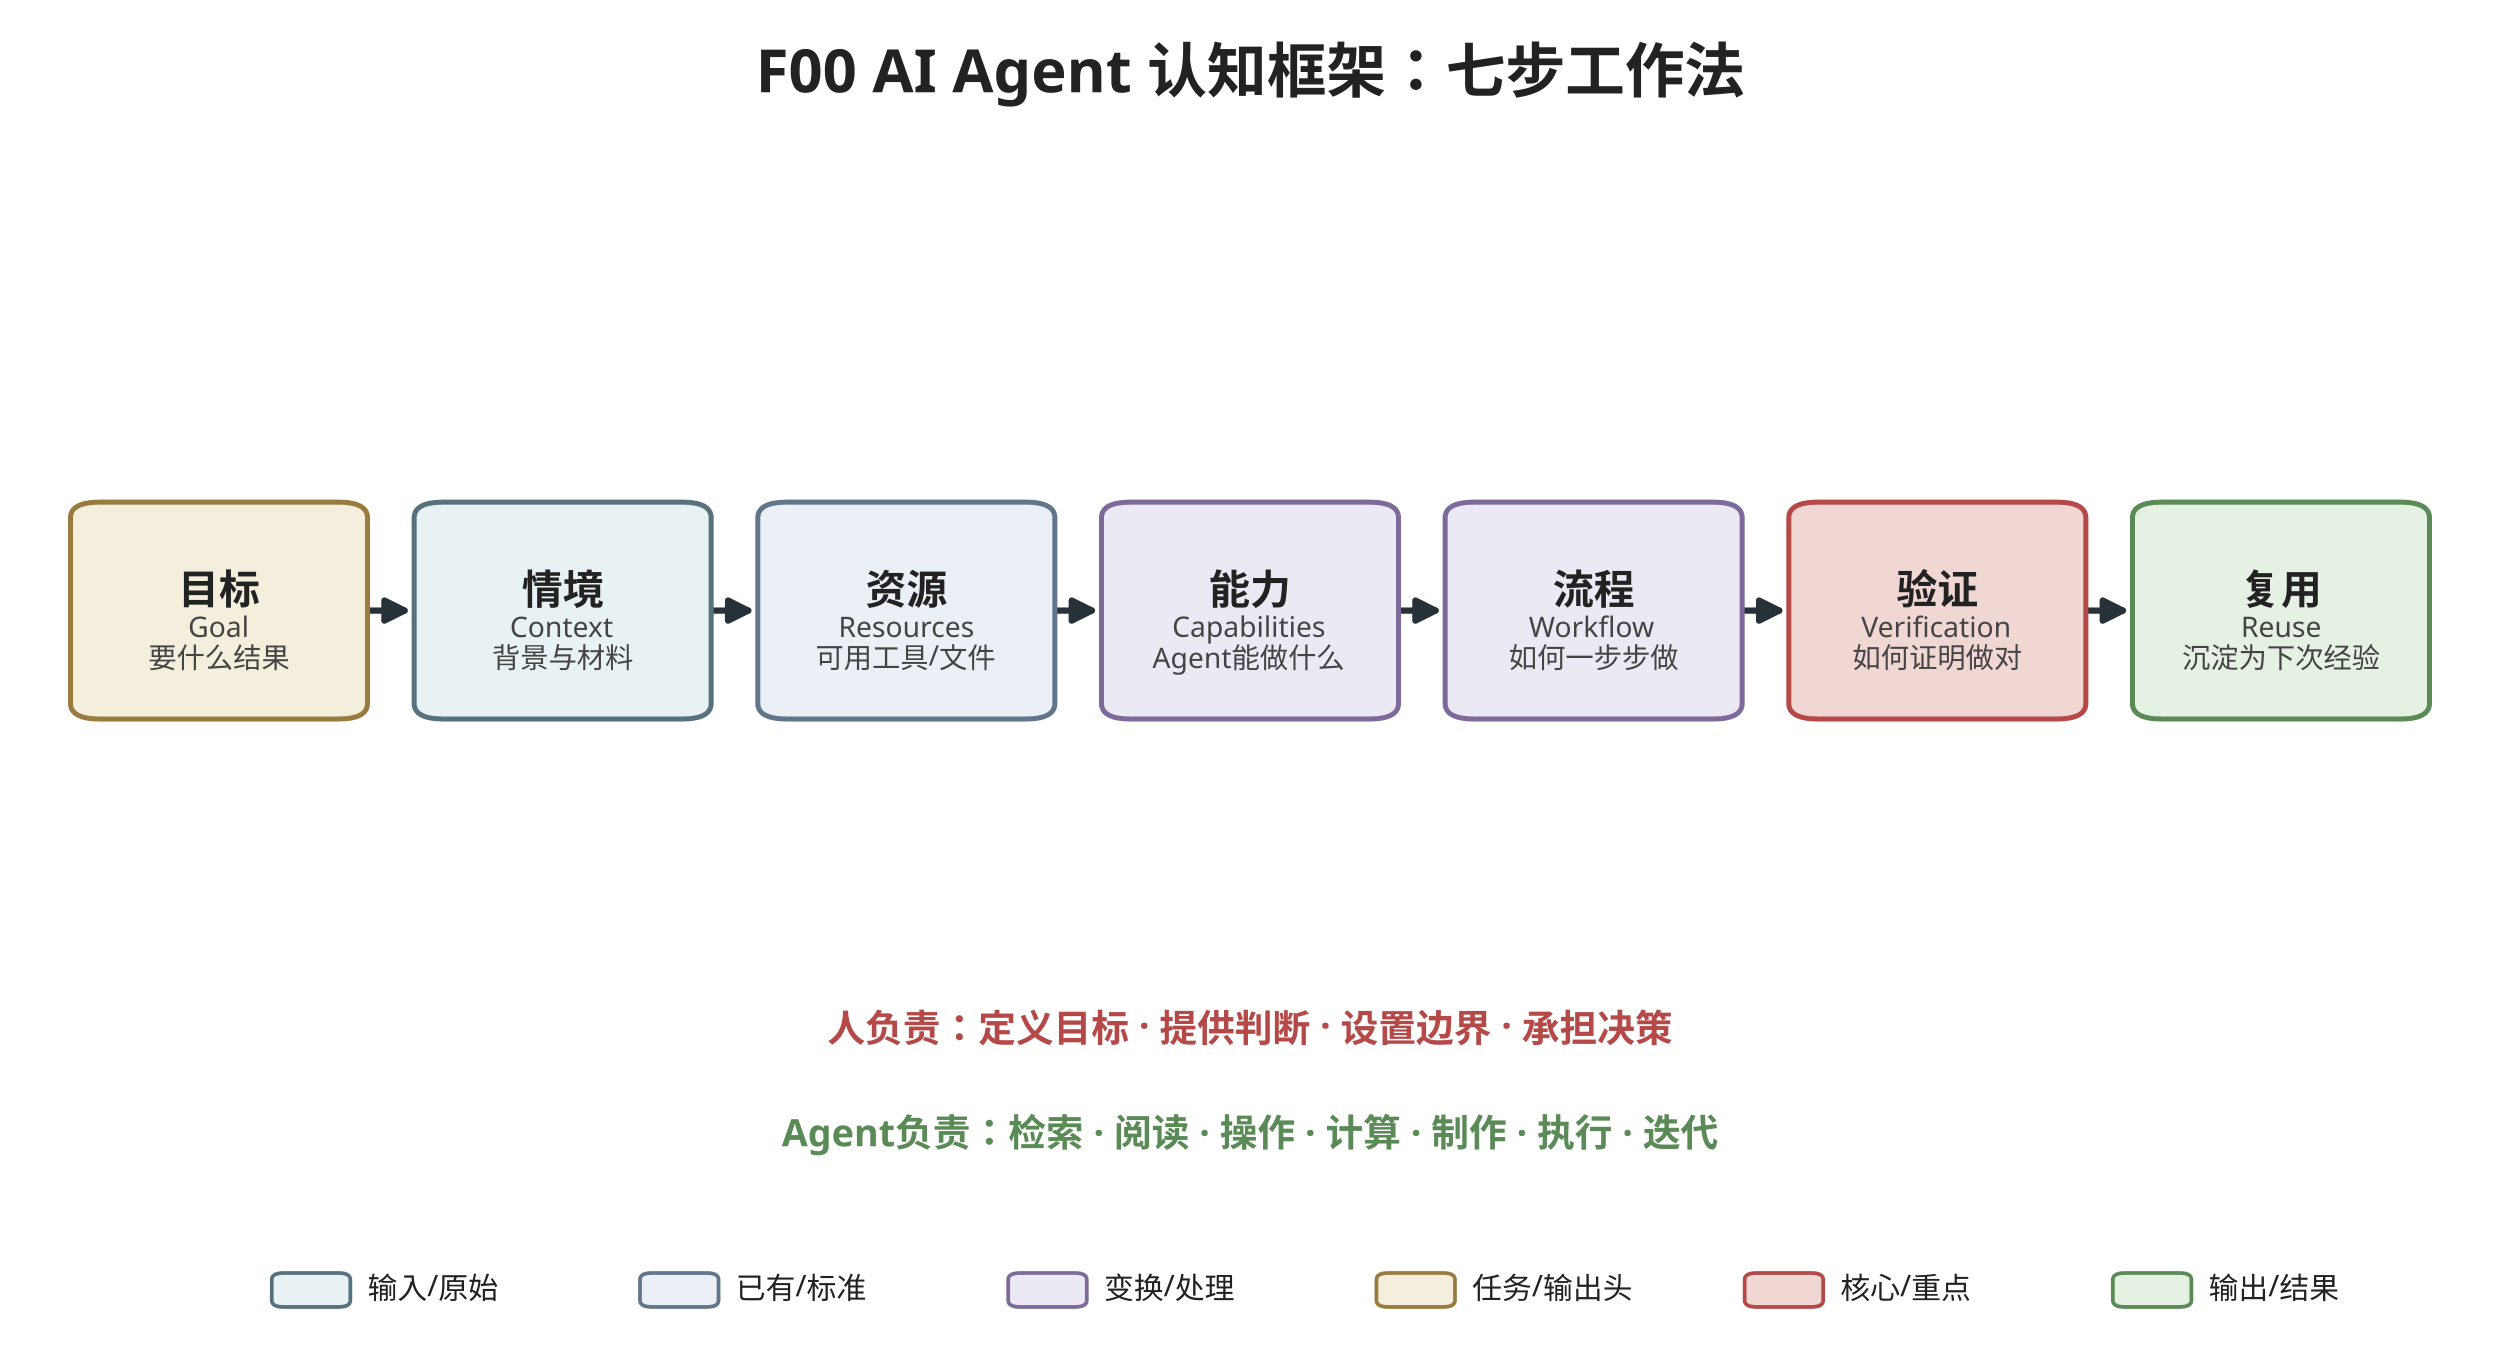
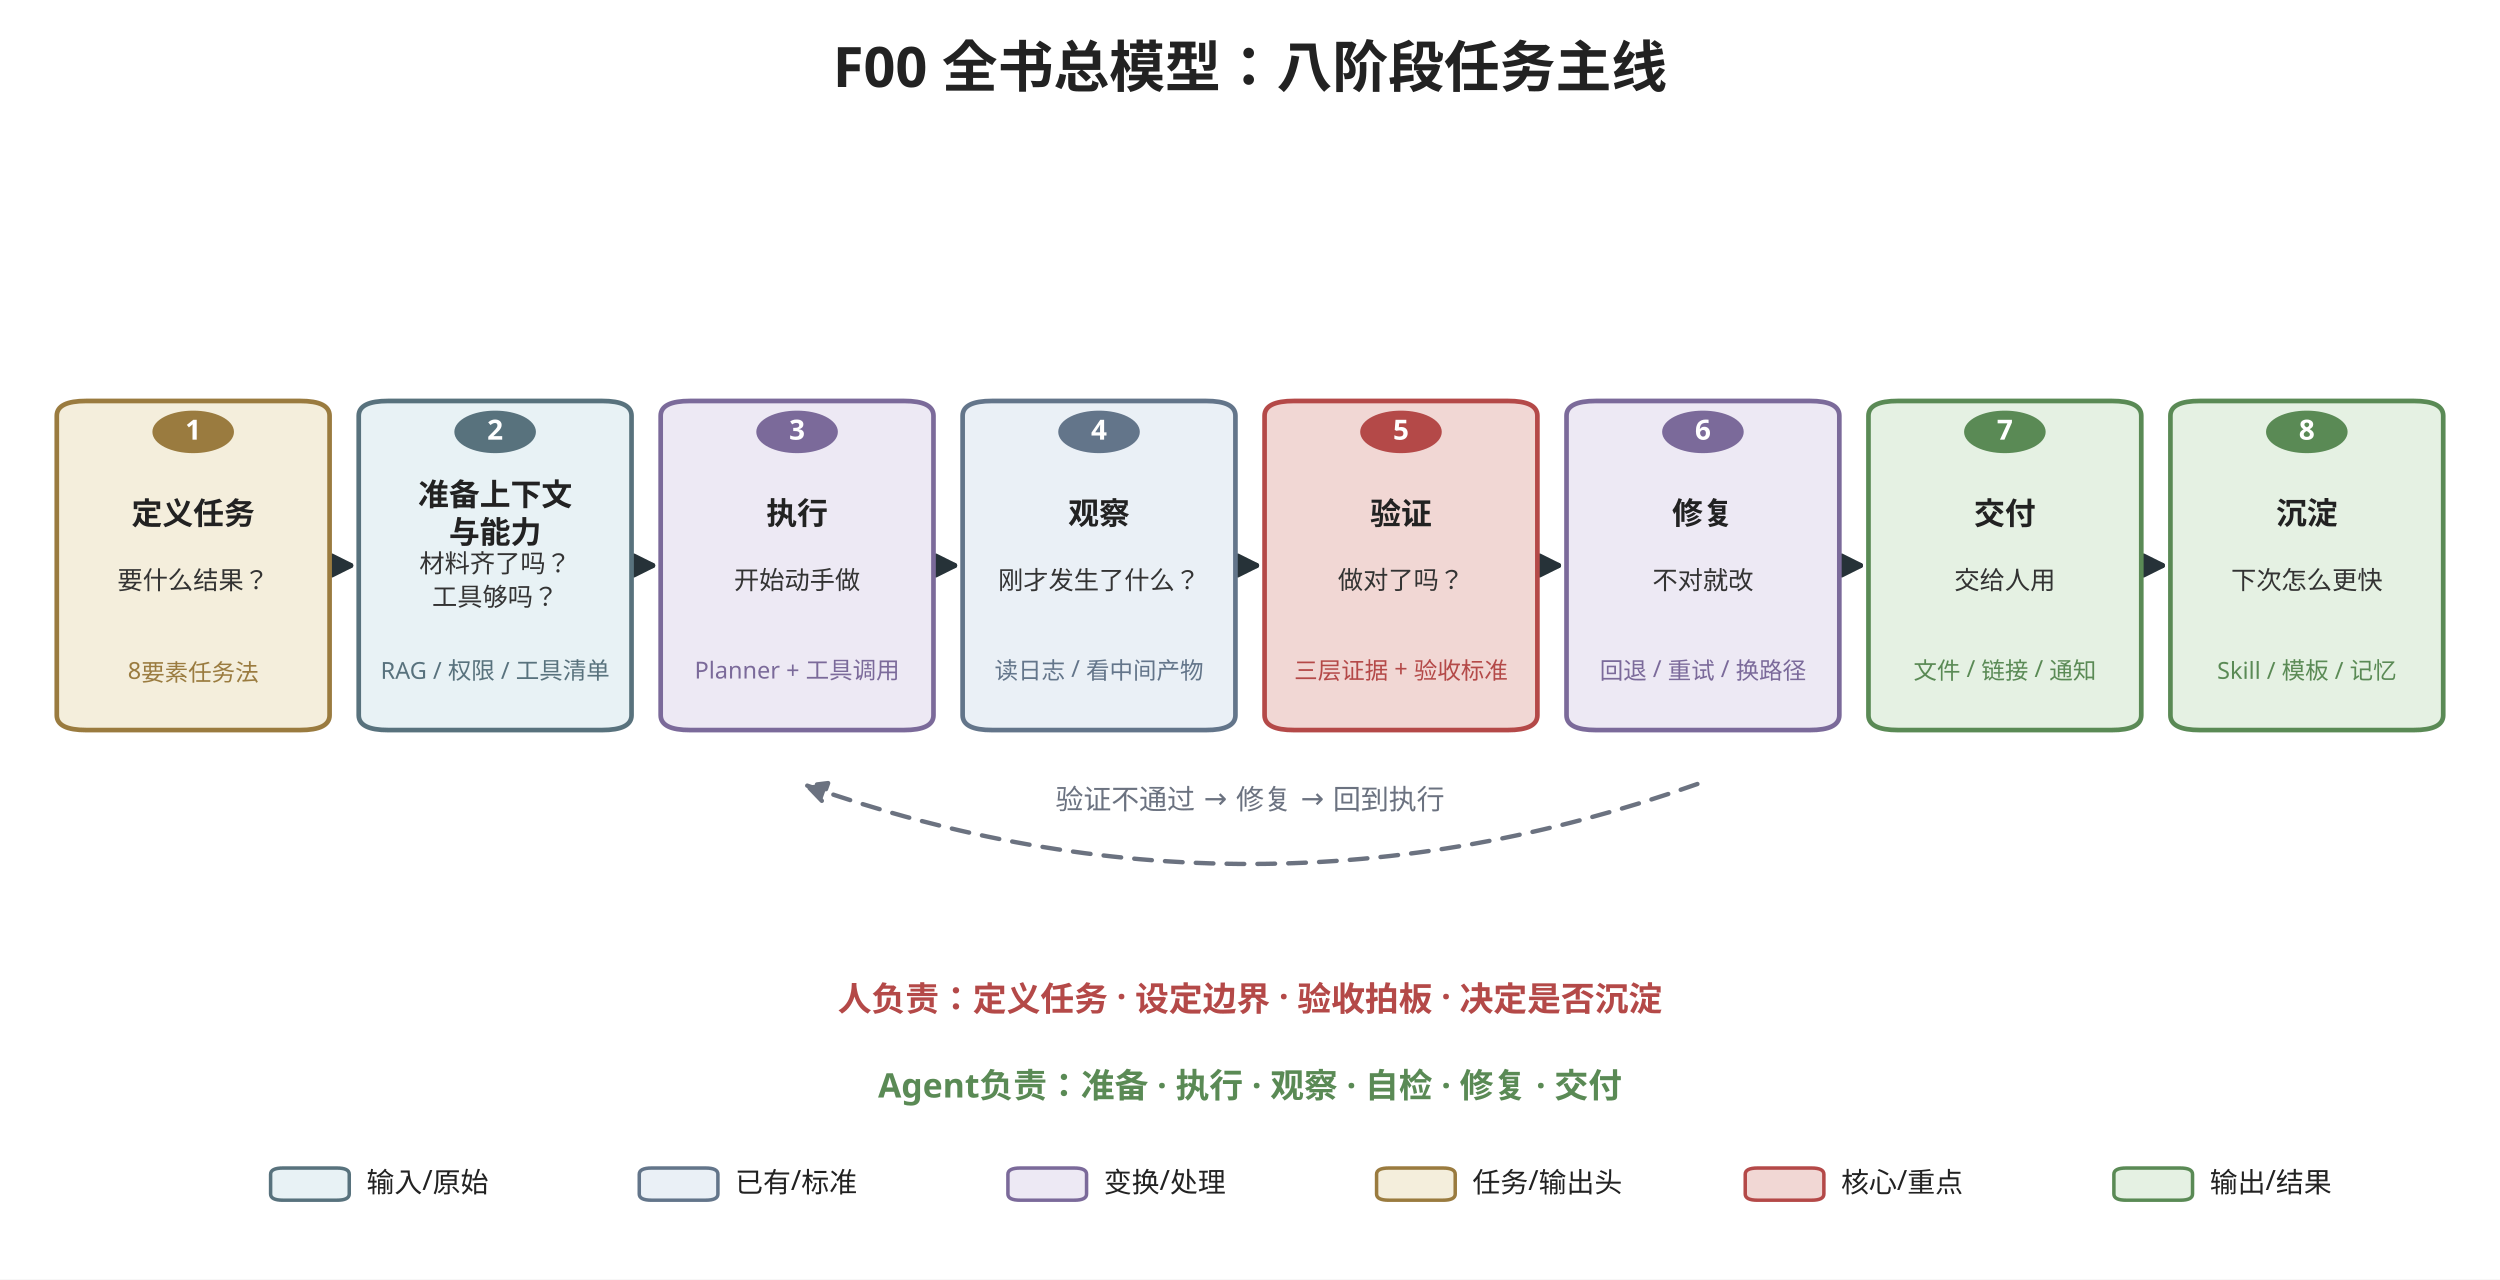
- <svg xmlns="http://www.w3.org/2000/svg" width="795.6pt" height="430.2pt" viewBox="0 0 795.6 430.2" version="1.1">
+ <svg xmlns="http://www.w3.org/2000/svg" width="851.4pt" height="435.744pt" viewBox="0 0 851.4 435.744" version="1.1">
  <defs>
    <style type="text/css">*{stroke-linejoin: round; stroke-linecap: butt}</style>
  </defs>
  <g id="figure_1">
    <g id="patch_1">
-       <path d="M 0 430.2  L 795.6 430.2  L 795.6 0  L 0 0  z " style="fill: #ffffff" />
+       <path d="M 0 435.744  L 851.4 435.744  L 851.4 0  L 0 0  z " style="fill: #ffffff" />
    </g>
    <g id="axes_1">
      <g id="patch_2">
-         <path d="M 117.788 194.31  Q 124.382 194.31 128.739 194.31  " clip-path="url(#pf07effb451)" style="fill: none; stroke: #263238; stroke-width: 2; stroke-linecap: round" />
-         <path d="M 122.339 191.11  L 128.739 194.31  L 122.339 197.51  z " clip-path="url(#pf07effb451)" style="fill: #263238; stroke: #263238; stroke-width: 2; stroke-linecap: round" />
+         <path d="M 112.989 192.591  Q 117.206 192.591 119.411 192.591  " clip-path="url(#p4dd10f84f3)" style="fill: none; stroke: #263238; stroke-width: 1.8; stroke-linecap: round" />
+         <path d="M 113.011 189.391  L 119.411 192.591  L 113.011 195.791  z " clip-path="url(#p4dd10f84f3)" style="fill: #263238; stroke: #263238; stroke-width: 1.8; stroke-linecap: round" />
      </g>
      <g id="patch_3">
-         <path d="M 227.156 194.31  Q 233.75 194.31 238.107 194.31  " clip-path="url(#pf07effb451)" style="fill: none; stroke: #263238; stroke-width: 2; stroke-linecap: round" />
-         <path d="M 231.707 191.11  L 238.107 194.31  L 231.707 197.51  z " clip-path="url(#pf07effb451)" style="fill: #263238; stroke: #263238; stroke-width: 2; stroke-linecap: round" />
+         <path d="M 215.82 192.591  Q 220.038 192.591 222.243 192.591  " clip-path="url(#p4dd10f84f3)" style="fill: none; stroke: #263238; stroke-width: 1.8; stroke-linecap: round" />
+         <path d="M 215.843 189.391  L 222.243 192.591  L 215.843 195.791  z " clip-path="url(#p4dd10f84f3)" style="fill: #263238; stroke: #263238; stroke-width: 1.8; stroke-linecap: round" />
      </g>
      <g id="patch_4">
-         <path d="M 336.524 194.31  Q 343.118 194.31 347.475 194.31  " clip-path="url(#pf07effb451)" style="fill: none; stroke: #263238; stroke-width: 2; stroke-linecap: round" />
-         <path d="M 341.075 191.11  L 347.475 194.31  L 341.075 197.51  z " clip-path="url(#pf07effb451)" style="fill: #263238; stroke: #263238; stroke-width: 2; stroke-linecap: round" />
+         <path d="M 318.652 192.591  Q 322.869 192.591 325.074 192.591  " clip-path="url(#p4dd10f84f3)" style="fill: none; stroke: #263238; stroke-width: 1.8; stroke-linecap: round" />
+         <path d="M 318.674 189.391  L 325.074 192.591  L 318.674 195.791  z " clip-path="url(#p4dd10f84f3)" style="fill: #263238; stroke: #263238; stroke-width: 1.8; stroke-linecap: round" />
      </g>
      <g id="patch_5">
-         <path d="M 445.892 194.31  Q 452.486 194.31 456.843 194.31  " clip-path="url(#pf07effb451)" style="fill: none; stroke: #263238; stroke-width: 2; stroke-linecap: round" />
-         <path d="M 450.443 191.11  L 456.843 194.31  L 450.443 197.51  z " clip-path="url(#pf07effb451)" style="fill: #263238; stroke: #263238; stroke-width: 2; stroke-linecap: round" />
+         <path d="M 421.483 192.591  Q 425.7 192.591 427.905 192.591  " clip-path="url(#p4dd10f84f3)" style="fill: none; stroke: #263238; stroke-width: 1.8; stroke-linecap: round" />
+         <path d="M 421.505 189.391  L 427.905 192.591  L 421.505 195.791  z " clip-path="url(#p4dd10f84f3)" style="fill: #263238; stroke: #263238; stroke-width: 1.8; stroke-linecap: round" />
      </g>
      <g id="patch_6">
-         <path d="M 555.26 194.31  Q 561.854 194.31 566.211 194.31  " clip-path="url(#pf07effb451)" style="fill: none; stroke: #263238; stroke-width: 2; stroke-linecap: round" />
-         <path d="M 559.811 191.11  L 566.211 194.31  L 559.811 197.51  z " clip-path="url(#pf07effb451)" style="fill: #263238; stroke: #263238; stroke-width: 2; stroke-linecap: round" />
+         <path d="M 524.314 192.591  Q 528.532 192.591 530.737 192.591  " clip-path="url(#p4dd10f84f3)" style="fill: none; stroke: #263238; stroke-width: 1.8; stroke-linecap: round" />
+         <path d="M 524.337 189.391  L 530.737 192.591  L 524.337 195.791  z " clip-path="url(#p4dd10f84f3)" style="fill: #263238; stroke: #263238; stroke-width: 1.8; stroke-linecap: round" />
      </g>
      <g id="patch_7">
-         <path d="M 664.628 194.31  Q 671.222 194.31 675.579 194.31  " clip-path="url(#pf07effb451)" style="fill: none; stroke: #263238; stroke-width: 2; stroke-linecap: round" />
-         <path d="M 669.179 191.11  L 675.579 194.31  L 669.179 197.51  z " clip-path="url(#pf07effb451)" style="fill: #263238; stroke: #263238; stroke-width: 2; stroke-linecap: round" />
+         <path d="M 627.146 192.591  Q 631.363 192.591 633.568 192.591  " clip-path="url(#p4dd10f84f3)" style="fill: none; stroke: #263238; stroke-width: 1.8; stroke-linecap: round" />
+         <path d="M 627.168 189.391  L 633.568 192.591  L 627.168 195.791  z " clip-path="url(#p4dd10f84f3)" style="fill: #263238; stroke: #263238; stroke-width: 1.8; stroke-linecap: round" />
      </g>
      <g id="patch_8">
-         <path d="M 90.398 415.931  L 107.584 415.931  Q 111.49 415.931 111.49 413.852  L 111.49 407.2  Q 111.49 405.121 107.584 405.121  L 90.398 405.121  Q 86.492 405.121 86.492 407.2  L 86.492 413.852  Q 86.492 415.931 90.398 415.931  z " clip-path="url(#pf07effb451)" style="fill: #e8f2f5; stroke: #58727d; stroke-width: 1.2; stroke-linejoin: miter" />
+         <path d="M 729.977 192.591  Q 734.195 192.591 736.4 192.591  " clip-path="url(#p4dd10f84f3)" style="fill: none; stroke: #263238; stroke-width: 1.8; stroke-linecap: round" />
+         <path d="M 730 189.391  L 736.4 192.591  L 730 195.791  z " clip-path="url(#p4dd10f84f3)" style="fill: #263238; stroke: #263238; stroke-width: 1.8; stroke-linecap: round" />
      </g>
      <g id="patch_9">
-         <path d="M 207.578 415.931  L 224.764 415.931  Q 228.67 415.931 228.67 413.852  L 228.67 407.2  Q 228.67 405.121 224.764 405.121  L 207.578 405.121  Q 203.672 405.121 203.672 407.2  L 203.672 413.852  Q 203.672 415.931 207.578 415.931  z " clip-path="url(#pf07effb451)" style="fill: #eaf0f6; stroke: #63758a; stroke-width: 1.2; stroke-linejoin: miter" />
+         <path d="M 578.06 267.002  Q 425.699 321.181 274.918 267.563  " clip-path="url(#p4dd10f84f3)" style="fill: none; stroke-dasharray: 6,4.5; stroke-dashoffset: 0; stroke: #6b7280; stroke-width: 1.5; stroke-linecap: round" />
+         <path d="M 279.876 272.722  L 274.918 267.563  L 282.021 266.692  z " clip-path="url(#p4dd10f84f3)" style="fill: #6b7280; stroke-dasharray: 6,4.5; stroke-dashoffset: 0; stroke: #6b7280; stroke-width: 1.5; stroke-linecap: round" />
      </g>
      <g id="patch_10">
-         <path d="M 324.758 415.931  L 341.944 415.931  Q 345.85 415.931 345.85 413.852  L 345.85 407.2  Q 345.85 405.121 341.944 405.121  L 324.758 405.121  Q 320.852 405.121 320.852 407.2  L 320.852 413.852  Q 320.852 415.931 324.758 415.931  z " clip-path="url(#pf07effb451)" style="fill: #ede9f4; stroke: #7b6a9a; stroke-width: 1.2; stroke-linejoin: miter" />
+         <path d="M 96.341 408.741  L 114.754 408.741  Q 118.939 408.741 118.939 406.634  L 118.939 399.893  Q 118.939 397.786 114.754 397.786  L 96.341 397.786  Q 92.156 397.786 92.156 399.893  L 92.156 406.634  Q 92.156 408.741 96.341 408.741  z " clip-path="url(#p4dd10f84f3)" style="fill: #e8f2f5; stroke: #58727d; stroke-width: 1.2; stroke-linejoin: miter" />
      </g>
      <g id="patch_11">
-         <path d="M 441.938 415.931  L 459.124 415.931  Q 463.03 415.931 463.03 413.852  L 463.03 407.2  Q 463.03 405.121 459.124 405.121  L 441.938 405.121  Q 438.032 405.121 438.032 407.2  L 438.032 413.852  Q 438.032 415.931 441.938 415.931  z " clip-path="url(#pf07effb451)" style="fill: #f4eedc; stroke: #9a7b3f; stroke-width: 1.2; stroke-linejoin: miter" />
+         <path d="M 221.891 408.741  L 240.304 408.741  Q 244.489 408.741 244.489 406.634  L 244.489 399.893  Q 244.489 397.786 240.304 397.786  L 221.891 397.786  Q 217.706 397.786 217.706 399.893  L 217.706 406.634  Q 217.706 408.741 221.891 408.741  z " clip-path="url(#p4dd10f84f3)" style="fill: #eaf0f6; stroke: #63758a; stroke-width: 1.2; stroke-linejoin: miter" />
      </g>
      <g id="patch_12">
-         <path d="M 559.118 415.931  L 576.304 415.931  Q 580.21 415.931 580.21 413.852  L 580.21 407.2  Q 580.21 405.121 576.304 405.121  L 559.118 405.121  Q 555.212 405.121 555.212 407.2  L 555.212 413.852  Q 555.212 415.931 559.118 415.931  z " clip-path="url(#pf07effb451)" style="fill: #f1d7d4; stroke: #b44948; stroke-width: 1.2; stroke-linejoin: miter" />
+         <path d="M 347.44 408.741  L 365.854 408.741  Q 370.039 408.741 370.039 406.634  L 370.039 399.893  Q 370.039 397.786 365.854 397.786  L 347.44 397.786  Q 343.255 397.786 343.255 399.893  L 343.255 406.634  Q 343.255 408.741 347.44 408.741  z " clip-path="url(#p4dd10f84f3)" style="fill: #ede9f4; stroke: #7b6a9a; stroke-width: 1.2; stroke-linejoin: miter" />
      </g>
      <g id="patch_13">
-         <path d="M 676.298 415.931  L 693.484 415.931  Q 697.39 415.931 697.39 413.852  L 697.39 407.2  Q 697.39 405.121 693.484 405.121  L 676.298 405.121  Q 672.392 405.121 672.392 407.2  L 672.392 413.852  Q 672.392 415.931 676.298 415.931  z " clip-path="url(#pf07effb451)" style="fill: #e5f1e3; stroke: #5a8a55; stroke-width: 1.2; stroke-linejoin: miter" />
+         <path d="M 472.99 408.741  L 491.404 408.741  Q 495.589 408.741 495.589 406.634  L 495.589 399.893  Q 495.589 397.786 491.404 397.786  L 472.99 397.786  Q 468.805 397.786 468.805 399.893  L 468.805 406.634  Q 468.805 408.741 472.99 408.741  z " clip-path="url(#p4dd10f84f3)" style="fill: #f4eedc; stroke: #9a7b3f; stroke-width: 1.2; stroke-linejoin: miter" />
      </g>
      <g id="patch_14">
-         <path d="M 31.808 228.821  L 107.584 228.821  Q 116.959 228.821 116.959 223.832  L 116.959 164.788  Q 116.959 159.799 107.584 159.799  L 31.808 159.799  Q 22.433 159.799 22.433 164.788  L 22.433 223.832  Q 22.433 228.821 31.808 228.821  z " clip-path="url(#pf07effb451)" style="fill: #f4eedc; stroke: #9a7b3f; stroke-width: 1.6; stroke-linejoin: miter" />
+         <path d="M 598.54 408.741  L 616.955 408.741  Q 621.139 408.741 621.139 406.634  L 621.139 399.893  Q 621.139 397.786 616.955 397.786  L 598.54 397.786  Q 594.356 397.786 594.356 399.893  L 594.356 406.634  Q 594.356 408.741 598.54 408.741  z " clip-path="url(#p4dd10f84f3)" style="fill: #f1d7d4; stroke: #b44948; stroke-width: 1.2; stroke-linejoin: miter" />
      </g>
      <g id="patch_15">
-         <path d="M 141.176 228.821  L 216.952 228.821  Q 226.327 228.821 226.327 223.832  L 226.327 164.788  Q 226.327 159.799 216.952 159.799  L 141.176 159.799  Q 131.801 159.799 131.801 164.788  L 131.801 223.832  Q 131.801 228.821 141.176 228.821  z " clip-path="url(#pf07effb451)" style="fill: #e8f2f5; stroke: #58727d; stroke-width: 1.6; stroke-linejoin: miter" />
+         <path d="M 724.091 408.741  L 742.505 408.741  Q 746.689 408.741 746.689 406.634  L 746.689 399.893  Q 746.689 397.786 742.505 397.786  L 724.091 397.786  Q 719.905 397.786 719.905 399.893  L 719.905 406.634  Q 719.905 408.741 724.091 408.741  z " clip-path="url(#p4dd10f84f3)" style="fill: #e5f1e3; stroke: #5a8a55; stroke-width: 1.2; stroke-linejoin: miter" />
      </g>
      <g id="patch_16">
-         <path d="M 250.544 228.821  L 326.32 228.821  Q 335.695 228.821 335.695 223.832  L 335.695 164.788  Q 335.695 159.799 326.32 159.799  L 250.544 159.799  Q 241.169 159.799 241.169 164.788  L 241.169 223.832  Q 241.169 228.821 250.544 228.821  z " clip-path="url(#pf07effb451)" style="fill: #eaf0f6; stroke: #63758a; stroke-width: 1.6; stroke-linejoin: miter" />
+         <path d="M 29.381 248.63  L 102.2 248.63  Q 112.243 248.63 112.243 243.574  L 112.243 141.609  Q 112.243 136.553 102.2 136.553  L 29.381 136.553  Q 19.337 136.553 19.337 141.609  L 19.337 243.574  Q 19.337 248.63 29.381 248.63  z " clip-path="url(#p4dd10f84f3)" style="fill: #f4eedc; stroke: #9a7b3f; stroke-width: 1.6; stroke-linejoin: miter" />
      </g>
      <g id="patch_17">
-         <path d="M 359.912 228.821  L 435.688 228.821  Q 445.063 228.821 445.063 223.832  L 445.063 164.788  Q 445.063 159.799 435.688 159.799  L 359.912 159.799  Q 350.537 159.799 350.537 164.788  L 350.537 223.832  Q 350.537 228.821 359.912 228.821  z " clip-path="url(#pf07effb451)" style="fill: #ede9f4; stroke: #7b6a9a; stroke-width: 1.6; stroke-linejoin: miter" />
+         <path d="M 132.212 248.63  L 205.031 248.63  Q 215.075 248.63 215.075 243.574  L 215.075 141.609  Q 215.075 136.553 205.031 136.553  L 132.212 136.553  Q 122.168 136.553 122.168 141.609  L 122.168 243.574  Q 122.168 248.63 132.212 248.63  z " clip-path="url(#p4dd10f84f3)" style="fill: #e8f2f5; stroke: #58727d; stroke-width: 1.6; stroke-linejoin: miter" />
      </g>
      <g id="patch_18">
-         <path d="M 469.28 228.821  L 545.056 228.821  Q 554.431 228.821 554.431 223.832  L 554.431 164.788  Q 554.431 159.799 545.056 159.799  L 469.28 159.799  Q 459.905 159.799 459.905 164.788  L 459.905 223.832  Q 459.905 228.821 469.28 228.821  z " clip-path="url(#pf07effb451)" style="fill: #ede9f4; stroke: #7b6a9a; stroke-width: 1.6; stroke-linejoin: miter" />
+         <path d="M 235.043 248.63  L 307.862 248.63  Q 317.906 248.63 317.906 243.574  L 317.906 141.609  Q 317.906 136.553 307.862 136.553  L 235.043 136.553  Q 224.999 136.553 224.999 141.609  L 224.999 243.574  Q 224.999 248.63 235.043 248.63  z " clip-path="url(#p4dd10f84f3)" style="fill: #ede9f4; stroke: #7b6a9a; stroke-width: 1.6; stroke-linejoin: miter" />
      </g>
      <g id="patch_19">
-         <path d="M 578.648 228.821  L 654.424 228.821  Q 663.799 228.821 663.799 223.832  L 663.799 164.788  Q 663.799 159.799 654.424 159.799  L 578.648 159.799  Q 569.273 159.799 569.273 164.788  L 569.273 223.832  Q 569.273 228.821 578.648 228.821  z " clip-path="url(#pf07effb451)" style="fill: #f1d7d4; stroke: #b44948; stroke-width: 1.6; stroke-linejoin: miter" />
+         <path d="M 337.875 248.63  L 410.694 248.63  Q 420.738 248.63 420.738 243.574  L 420.738 141.609  Q 420.738 136.553 410.694 136.553  L 337.875 136.553  Q 327.831 136.553 327.831 141.609  L 327.831 243.574  Q 327.831 248.63 337.875 248.63  z " clip-path="url(#p4dd10f84f3)" style="fill: #eaf0f6; stroke: #63758a; stroke-width: 1.6; stroke-linejoin: miter" />
      </g>
      <g id="patch_20">
-         <path d="M 688.016 228.821  L 763.792 228.821  Q 773.167 228.821 773.167 223.832  L 773.167 164.788  Q 773.167 159.799 763.792 159.799  L 688.016 159.799  Q 678.641 159.799 678.641 164.788  L 678.641 223.832  Q 678.641 228.821 688.016 228.821  z " clip-path="url(#pf07effb451)" style="fill: #e5f1e3; stroke: #5a8a55; stroke-width: 1.6; stroke-linejoin: miter" />
+         <path d="M 440.706 248.63  L 513.525 248.63  Q 523.569 248.63 523.569 243.574  L 523.569 141.609  Q 523.569 136.553 513.525 136.553  L 440.706 136.553  Q 430.662 136.553 430.662 141.609  L 430.662 243.574  Q 430.662 248.63 440.706 248.63  z " clip-path="url(#p4dd10f84f3)" style="fill: #f1d7d4; stroke: #b44948; stroke-width: 1.6; stroke-linejoin: miter" />
+       </g>
+       <g id="patch_21">
+         <path d="M 543.538 248.63  L 616.357 248.63  Q 626.401 248.63 626.401 243.574  L 626.401 141.609  Q 626.401 136.553 616.357 136.553  L 543.538 136.553  Q 533.494 136.553 533.494 141.609  L 533.494 243.574  Q 533.494 248.63 543.538 248.63  z " clip-path="url(#p4dd10f84f3)" style="fill: #ede9f4; stroke: #7b6a9a; stroke-width: 1.6; stroke-linejoin: miter" />
+       </g>
+       <g id="patch_22">
+         <path d="M 646.369 248.63  L 719.188 248.63  Q 729.232 248.63 729.232 243.574  L 729.232 141.609  Q 729.232 136.553 719.188 136.553  L 646.369 136.553  Q 636.325 136.553 636.325 141.609  L 636.325 243.574  Q 636.325 248.63 646.369 248.63  z " clip-path="url(#p4dd10f84f3)" style="fill: #e5f1e3; stroke: #5a8a55; stroke-width: 1.6; stroke-linejoin: miter" />
+       </g>
+       <g id="patch_23">
+         <path d="M 749.201 248.63  L 822.019 248.63  Q 832.063 248.63 832.063 243.574  L 832.063 141.609  Q 832.063 136.553 822.019 136.553  L 749.201 136.553  Q 739.157 136.553 739.157 141.609  L 739.157 243.574  Q 739.157 248.63 749.201 248.63  z " clip-path="url(#p4dd10f84f3)" style="fill: #e5f1e3; stroke: #5a8a55; stroke-width: 1.6; stroke-linejoin: miter" />
      </g>
      <g id="text_1">
-         <text style="font-weight: 700; font-size: 19px; font-family: 'Microsoft YaHei', 'SimHei', sans-serif; text-anchor: middle; fill: #222222" x="397.8" y="29.361" transform="rotate(-0 397.8 29.3613)">F00  AI Agent 认知框架：七步工作法</text>
+         <text style="font-weight: 700; font-size: 19px; font-family: 'Microsoft YaHei', 'SimHei', sans-serif; text-anchor: middle; fill: #222222" x="425.7" y="29.629" transform="rotate(-0 425.7 29.62926)">F00  全书总模型：八阶段任务主线</text>
+       </g>
+       <g id="patch_24">
+         <path d="M 65.79 153.828  C 69.342 153.828 72.748 153.117 75.26 151.853  C 77.771 150.589 79.182 148.874 79.182 147.086  C 79.182 145.298 77.771 143.583 75.26 142.319  C 72.748 141.055 69.342 140.345 65.79 140.345  C 62.238 140.345 58.832 141.055 56.32 142.319  C 53.809 143.583 52.398 145.298 52.398 147.086  C 52.398 148.874 53.809 150.589 56.32 151.853  C 58.832 153.117 62.238 153.828 65.79 153.828  z " clip-path="url(#p4dd10f84f3)" style="fill: #9a7b3f; stroke: #9a7b3f; stroke-linejoin: miter" />
      </g>
      <g id="text_2">
-         <text style="font-weight: 700; font-size: 13px; font-family: 'Microsoft YaHei', 'SimHei', sans-serif; text-anchor: middle; fill: #222222" x="69.696" y="192.227" transform="rotate(-0 69.696 192.2274)">目标</text>
+         <text style="font-weight: 700; font-size: 10.5px; font-family: 'Microsoft YaHei', 'SimHei', sans-serif; text-anchor: middle; fill: #222222" x="65.79" y="178.592" transform="rotate(-0 65.79 178.5921)">定义任务</text>
      </g>
      <g id="text_3">
-         <text style="font-size: 9px; font-family: 'Microsoft YaHei', 'SimHei', sans-serif; fill: #444444" transform="translate(59.86772 202.7013)">Goal</text>
-         <text style="font-size: 9px; font-family: 'Microsoft YaHei', 'SimHei', sans-serif; fill: #444444" transform="translate(47.196 212.5676)">要什么结果</text>
+         <text style="font-size: 8.6px; font-family: 'Microsoft YaHei', 'SimHei', sans-serif; text-anchor: middle; fill: #333333" x="65.79" y="200.667" transform="rotate(-0 65.79 200.6669)">要什么结果？</text>
      </g>
      <g id="text_4">
-         <text style="font-weight: 700; font-size: 13px; font-family: 'Microsoft YaHei', 'SimHei', sans-serif; text-anchor: middle; fill: #222222" x="179.064" y="192.278" transform="rotate(-0 179.064 192.2782)">情境</text>
+         <text style="font-size: 8px; font-family: 'Microsoft YaHei', 'SimHei', sans-serif; text-anchor: middle; fill: #9a7b3f" x="65.79" y="231.214" transform="rotate(-0 65.79 231.2143)">8要素任务法</text>
+       </g>
+       <g id="patch_25">
+         <path d="M 168.621 153.828  C 172.173 153.828 175.58 153.117 178.091 151.853  C 180.602 150.589 182.013 148.874 182.013 147.086  C 182.013 145.298 180.602 143.583 178.091 142.319  C 175.58 141.055 172.173 140.345 168.621 140.345  C 165.07 140.345 161.663 141.055 159.152 142.319  C 156.64 143.583 155.229 145.298 155.229 147.086  C 155.229 148.874 156.64 150.589 159.152 151.853  C 161.663 153.117 165.07 153.828 168.621 153.828  z " clip-path="url(#p4dd10f84f3)" style="fill: #58727d; stroke: #58727d; stroke-linejoin: miter" />
      </g>
      <g id="text_5">
-         <text style="font-size: 9px; font-family: 'Microsoft YaHei', 'SimHei', sans-serif; fill: #444444" transform="translate(162.2706 202.7281)">Context</text>
-         <text style="font-size: 9px; font-family: 'Microsoft YaHei', 'SimHei', sans-serif; fill: #444444" transform="translate(156.564 212.5409)">背景与材料</text>
+         <text style="font-weight: 700; font-size: 10.5px; font-family: 'Microsoft YaHei', 'SimHei', sans-serif; fill: #222222" transform="translate(142.3714 172.1743)">准备上下文</text>
+         <text style="font-weight: 700; font-size: 10.5px; font-family: 'Microsoft YaHei', 'SimHei', sans-serif; fill: #222222" transform="translate(152.8714 184.9877)">与能力</text>
      </g>
      <g id="text_6">
-         <text style="font-weight: 700; font-size: 13px; font-family: 'Microsoft YaHei', 'SimHei', sans-serif; text-anchor: middle; fill: #222222" x="288.432" y="192.272" transform="rotate(-0 288.432 192.2721)">资源</text>
+         <text style="font-size: 8.6px; font-family: 'Microsoft YaHei', 'SimHei', sans-serif; fill: #333333" transform="translate(142.8214 194.9355)">材料齐了吗？</text>
+         <text style="font-size: 8.6px; font-family: 'Microsoft YaHei', 'SimHei', sans-serif; fill: #333333" transform="translate(147.1214 206.3304)">工具够吗？</text>
      </g>
      <g id="text_7">
-         <text style="font-size: 9px; font-family: 'Microsoft YaHei', 'SimHei', sans-serif; fill: #444444" transform="translate(266.813 202.7189)">Resources</text>
-         <text style="font-size: 9px; font-family: 'Microsoft YaHei', 'SimHei', sans-serif; fill: #444444" transform="translate(259.5097 212.55)">可用工具/文件</text>
+         <text style="font-size: 8px; font-family: 'Microsoft YaHei', 'SimHei', sans-serif; text-anchor: middle; fill: #58727d" x="168.621" y="231.202" transform="rotate(-0 168.6214 231.2025)">RAG / 权限 / 工具清单</text>
+       </g>
+       <g id="patch_26">
+         <path d="M 271.453 153.828  C 275.004 153.828 278.411 153.117 280.922 151.853  C 283.434 150.589 284.845 148.874 284.845 147.086  C 284.845 145.298 283.434 143.583 280.922 142.319  C 278.411 141.055 275.004 140.345 271.453 140.345  C 267.901 140.345 264.495 141.055 261.983 142.319  C 259.472 143.583 258.061 145.298 258.061 147.086  C 258.061 148.874 259.472 150.589 261.983 151.853  C 264.495 153.117 267.901 153.828 271.453 153.828  z " clip-path="url(#p4dd10f84f3)" style="fill: #7b6a9a; stroke: #7b6a9a; stroke-linejoin: miter" />
      </g>
      <g id="text_8">
-         <text style="font-weight: 700; font-size: 13px; font-family: 'Microsoft YaHei', 'SimHei', sans-serif; text-anchor: middle; fill: #222222" x="397.8" y="192.278" transform="rotate(-0 397.8 192.2782)">能力</text>
+         <text style="font-weight: 700; font-size: 10.5px; font-family: 'Microsoft YaHei', 'SimHei', sans-serif; text-anchor: middle; fill: #222222" x="271.453" y="178.556" transform="rotate(-0 271.4529 178.556)">执行</text>
      </g>
      <g id="text_9">
-         <text style="font-size: 9px; font-family: 'Microsoft YaHei', 'SimHei', sans-serif; fill: #444444" transform="translate(373.0275 202.6752)">Capabilities</text>
-         <text style="font-size: 9px; font-family: 'Microsoft YaHei', 'SimHei', sans-serif; fill: #444444" transform="translate(366.7528 212.5851)">Agent能做什么</text>
+         <text style="font-size: 8.6px; font-family: 'Microsoft YaHei', 'SimHei', sans-serif; text-anchor: middle; fill: #333333" x="271.453" y="200.625" transform="rotate(-0 271.4529 200.6246)">开始动手做</text>
      </g>
      <g id="text_10">
-         <text style="font-weight: 700; font-size: 13px; font-family: 'Microsoft YaHei', 'SimHei', sans-serif; text-anchor: middle; fill: #222222" x="507.168" y="192.266" transform="rotate(-0 507.168 192.266)">流程</text>
+         <text style="font-size: 8px; font-family: 'Microsoft YaHei', 'SimHei', sans-serif; text-anchor: middle; fill: #7b6a9a" x="271.453" y="231.089" transform="rotate(-0 271.4529 231.0893)">Planner + 工具调用</text>
+       </g>
+       <g id="patch_27">
+         <path d="M 374.284 153.828  C 377.836 153.828 381.242 153.117 383.754 151.853  C 386.265 150.589 387.676 148.874 387.676 147.086  C 387.676 145.298 386.265 143.583 383.754 142.319  C 381.242 141.055 377.836 140.345 374.284 140.345  C 370.733 140.345 367.326 141.055 364.815 142.319  C 362.303 143.583 360.892 145.298 360.892 147.086  C 360.892 148.874 362.303 150.589 364.815 151.853  C 367.326 153.117 370.733 153.828 374.284 153.828  z " clip-path="url(#p4dd10f84f3)" style="fill: #63758a; stroke: #63758a; stroke-linejoin: miter" />
      </g>
      <g id="text_11">
-         <text style="font-size: 9px; font-family: 'Microsoft YaHei', 'SimHei', sans-serif; fill: #444444" transform="translate(486.5046 202.7281)">Workflow</text>
-         <text style="font-size: 9px; font-family: 'Microsoft YaHei', 'SimHei', sans-serif; fill: #444444" transform="translate(480.168 212.5409)">如何一步步做</text>
+         <text style="font-weight: 700; font-size: 10.5px; font-family: 'Microsoft YaHei', 'SimHei', sans-serif; text-anchor: middle; fill: #222222" x="374.284" y="178.561" transform="rotate(-0 374.2843 178.5609)">观察</text>
      </g>
      <g id="text_12">
-         <text style="font-weight: 700; font-size: 13px; font-family: 'Microsoft YaHei', 'SimHei', sans-serif; text-anchor: middle; fill: #222222" x="616.536" y="192.259" transform="rotate(-0 616.536 192.2589)">验证</text>
+         <text style="font-size: 8.6px; font-family: 'Microsoft YaHei', 'SimHei', sans-serif; text-anchor: middle; fill: #333333" x="374.284" y="200.659" transform="rotate(-0 374.2843 200.6588)">刚才发生了什么？</text>
      </g>
      <g id="text_13">
-         <text style="font-size: 9px; font-family: 'Microsoft YaHei', 'SimHei', sans-serif; fill: #444444" transform="translate(592.3197 202.7414)">Verification</text>
-         <text style="font-size: 9px; font-family: 'Microsoft YaHei', 'SimHei', sans-serif; fill: #444444" transform="translate(589.536 212.5275)">如何证明做对</text>
+         <text style="font-size: 8px; font-family: 'Microsoft YaHei', 'SimHei', sans-serif; text-anchor: middle; fill: #63758a" x="374.284" y="231.199" transform="rotate(-0 374.2843 231.1987)">读日志 / 看中间产物</text>
+       </g>
+       <g id="patch_28">
+         <path d="M 477.116 153.828  C 480.667 153.828 484.074 153.117 486.585 151.853  C 489.097 150.589 490.508 148.874 490.508 147.086  C 490.508 145.298 489.097 143.583 486.585 142.319  C 484.074 141.055 480.667 140.345 477.116 140.345  C 473.564 140.345 470.158 141.055 467.646 142.319  C 465.135 143.583 463.724 145.298 463.724 147.086  C 463.724 148.874 465.135 150.589 467.646 151.853  C 470.158 153.117 473.564 153.828 477.116 153.828  z " clip-path="url(#p4dd10f84f3)" style="fill: #b44948; stroke: #b44948; stroke-linejoin: miter" />
      </g>
      <g id="text_14">
-         <text style="font-weight: 700; font-size: 13px; font-family: 'Microsoft YaHei', 'SimHei', sans-serif; text-anchor: middle; fill: #222222" x="725.904" y="192.259" transform="rotate(-0 725.904 192.2589)">复用</text>
+         <text style="font-weight: 700; font-size: 10.5px; font-family: 'Microsoft YaHei', 'SimHei', sans-serif; text-anchor: middle; fill: #222222" x="477.116" y="178.689" transform="rotate(-0 477.1157 178.6889)">验证</text>
      </g>
      <g id="text_15">
-         <text style="font-size: 9px; font-family: 'Microsoft YaHei', 'SimHei', sans-serif; fill: #444444" transform="translate(713.1402 202.6971)">Reuse</text>
-         <text style="font-size: 9px; font-family: 'Microsoft YaHei', 'SimHei', sans-serif; fill: #444444" transform="translate(694.404 212.5718)">沉淀为下次经验</text>
+         <text style="font-size: 8.6px; font-family: 'Microsoft YaHei', 'SimHei', sans-serif; text-anchor: middle; fill: #333333" x="477.116" y="200.591" transform="rotate(-0 477.1157 200.591)">做对了吗？</text>
      </g>
      <g id="text_16">
-         <text style="font-weight: 700; font-size: 12px; font-family: 'Microsoft YaHei', 'SimHei', sans-serif; text-anchor: middle; fill: #b44948" x="397.8" y="331.524" transform="rotate(-0 397.8 331.524)">人负责：定义目标 · 提供判断 · 设置边界 · 承担决策</text>
+         <text style="font-size: 8px; font-family: 'Microsoft YaHei', 'SimHei', sans-serif; text-anchor: middle; fill: #b44948" x="477.116" y="231.218" transform="rotate(-0 477.1157 231.2181)">三层证据 + 验收标准</text>
+       </g>
+       <g id="patch_29">
+         <path d="M 579.947 153.828  C 583.499 153.828 586.905 153.117 589.417 151.853  C 591.928 150.589 593.339 148.874 593.339 147.086  C 593.339 145.298 591.928 143.583 589.417 142.319  C 586.905 141.055 583.499 140.345 579.947 140.345  C 576.396 140.345 572.989 141.055 570.478 142.319  C 567.966 143.583 566.555 145.298 566.555 147.086  C 566.555 148.874 567.966 150.589 570.478 151.853  C 572.989 153.117 576.396 153.828 579.947 153.828  z " clip-path="url(#p4dd10f84f3)" style="fill: #7b6a9a; stroke: #7b6a9a; stroke-linejoin: miter" />
      </g>
      <g id="text_17">
-         <text style="font-weight: 700; font-size: 12px; font-family: 'Microsoft YaHei', 'SimHei', sans-serif; text-anchor: middle; fill: #5a8a55" x="397.8" y="364.788" transform="rotate(-0 397.8 364.788)">Agent负责：检索 · 阅读 · 操作 · 计算 · 制作 · 执行 · 迭代</text>
+         <text style="font-weight: 700; font-size: 10.5px; font-family: 'Microsoft YaHei', 'SimHei', sans-serif; text-anchor: middle; fill: #222222" x="579.947" y="178.545" transform="rotate(-0 579.9471 178.5453)">修复</text>
      </g>
      <g id="text_18">
-         <text style="font-size: 9.5px; font-family: 'Microsoft YaHei', 'SimHei', sans-serif; text-anchor: start; fill: #222222" x="116.959" y="413.281" transform="rotate(-0 116.9586 413.2811)">输入/原始</text>
+         <text style="font-size: 8.6px; font-family: 'Microsoft YaHei', 'SimHei', sans-serif; text-anchor: middle; fill: #333333" x="579.947" y="200.667" transform="rotate(-0 579.9471 200.6669)">不对就改</text>
      </g>
      <g id="text_19">
-         <text style="font-size: 9.5px; font-family: 'Microsoft YaHei', 'SimHei', sans-serif; text-anchor: start; fill: #222222" x="234.139" y="413.309" transform="rotate(-0 234.1386 413.3093)">已有/标准</text>
+         <text style="font-size: 8px; font-family: 'Microsoft YaHei', 'SimHei', sans-serif; text-anchor: middle; fill: #7b6a9a" x="579.947" y="231.238" transform="rotate(-0 579.9471 231.2381)">回退 / 重试 / 换路径</text>
+       </g>
+       <g id="patch_30">
+         <path d="M 682.779 153.828  C 686.33 153.828 689.737 153.117 692.248 151.853  C 694.76 150.589 696.171 148.874 696.171 147.086  C 696.171 145.298 694.76 143.583 692.248 142.319  C 689.737 141.055 686.33 140.345 682.779 140.345  C 679.227 140.345 675.82 141.055 673.309 142.319  C 670.798 143.583 669.387 145.298 669.387 147.086  C 669.387 148.874 670.798 150.589 673.309 151.853  C 675.82 153.117 679.227 153.828 682.779 153.828  z " clip-path="url(#p4dd10f84f3)" style="fill: #5a8a55; stroke: #5a8a55; stroke-linejoin: miter" />
      </g>
      <g id="text_20">
-         <text style="font-size: 9.5px; font-family: 'Microsoft YaHei', 'SimHei', sans-serif; text-anchor: start; fill: #222222" x="351.319" y="413.3" transform="rotate(-0 351.3186 413.2996)">变换/处理</text>
+         <text style="font-weight: 700; font-size: 10.5px; font-family: 'Microsoft YaHei', 'SimHei', sans-serif; text-anchor: middle; fill: #222222" x="682.779" y="178.607" transform="rotate(-0 682.7786 178.6068)">交付</text>
      </g>
      <g id="text_21">
-         <text style="font-size: 9.5px; font-family: 'Microsoft YaHei', 'SimHei', sans-serif; text-anchor: start; fill: #222222" x="468.499" y="413.323" transform="rotate(-0 468.4986 413.3234)">任务/输出头</text>
+         <text style="font-size: 8.6px; font-family: 'Microsoft YaHei', 'SimHei', sans-serif; text-anchor: middle; fill: #333333" x="682.779" y="200.637" transform="rotate(-0 682.7786 200.6373)">交给人用</text>
      </g>
      <g id="text_22">
-         <text style="font-size: 9.5px; font-family: 'Microsoft YaHei', 'SimHei', sans-serif; text-anchor: start; fill: #222222" x="585.679" y="413.309" transform="rotate(-0 585.6786 413.3093)">核心/重点</text>
+         <text style="font-size: 8px; font-family: 'Microsoft YaHei', 'SimHei', sans-serif; text-anchor: middle; fill: #5a8a55" x="682.779" y="231.226" transform="rotate(-0 682.7786 231.2256)">文件 / 链接 / 通知</text>
+       </g>
+       <g id="patch_31">
+         <path d="M 785.61 153.828  C 789.162 153.828 792.568 153.117 795.08 151.853  C 797.591 150.589 799.002 148.874 799.002 147.086  C 799.002 145.298 797.591 143.583 795.08 142.319  C 792.568 141.055 789.162 140.345 785.61 140.345  C 782.058 140.345 778.652 141.055 776.14 142.319  C 773.629 143.583 772.218 145.298 772.218 147.086  C 772.218 148.874 773.629 150.589 776.14 151.853  C 778.652 153.117 782.058 153.828 785.61 153.828  z " clip-path="url(#p4dd10f84f3)" style="fill: #5a8a55; stroke: #5a8a55; stroke-linejoin: miter" />
      </g>
      <g id="text_23">
-         <text style="font-size: 9.5px; font-family: 'Microsoft YaHei', 'SimHei', sans-serif; text-anchor: start; fill: #222222" x="702.859" y="413.305" transform="rotate(-0 702.8586 413.3048)">输出/结果</text>
+         <text style="font-weight: 700; font-size: 10.5px; font-family: 'Microsoft YaHei', 'SimHei', sans-serif; text-anchor: middle; fill: #222222" x="785.61" y="178.53" transform="rotate(-0 785.61 178.5297)">沉淀</text>
+       </g>
+       <g id="text_24">
+         <text style="font-size: 8.6px; font-family: 'Microsoft YaHei', 'SimHei', sans-serif; text-anchor: middle; fill: #333333" x="785.61" y="200.641" transform="rotate(-0 785.61 200.6414)">下次怎么更快</text>
+       </g>
+       <g id="text_25">
+         <text style="font-size: 8px; font-family: 'Microsoft YaHei', 'SimHei', sans-serif; text-anchor: middle; fill: #5a8a55" x="785.61" y="231.191" transform="rotate(-0 785.61 231.1906)">Skill / 模板 / 记忆</text>
+       </g>
+       <g id="text_26">
+         <text style="font-weight: 700; font-size: 11.5px; font-family: 'Microsoft YaHei', 'SimHei', sans-serif; text-anchor: middle; fill: #b44948" x="425.7" y="344.275" transform="rotate(-0 425.7 344.2752)">人负责：定义任务 · 设定边界 · 验收拍板 · 决定是否沉淀</text>
+       </g>
+       <g id="text_27">
+         <text style="font-weight: 700; font-size: 11.5px; font-family: 'Microsoft YaHei', 'SimHei', sans-serif; text-anchor: middle; fill: #5a8a55" x="425.7" y="373.769" transform="rotate(-0 425.7 373.7693)">Agent负责：准备 · 执行 · 观察 · 自检 · 修复 · 交付</text>
+       </g>
+       <g id="text_28">
+         <text style="font-size: 9.5px; font-family: 'Microsoft YaHei', 'SimHei', sans-serif; text-anchor: start; fill: #222222" x="124.799" y="406.018" transform="rotate(-0 124.7985 406.0185)">输入/原始</text>
+       </g>
+       <g id="text_29">
+         <text style="font-size: 9.5px; font-family: 'Microsoft YaHei', 'SimHei', sans-serif; text-anchor: start; fill: #222222" x="250.349" y="406.047" transform="rotate(-0 250.3485 406.0467)">已有/标准</text>
+       </g>
+       <g id="text_30">
+         <text style="font-size: 9.5px; font-family: 'Microsoft YaHei', 'SimHei', sans-serif; text-anchor: start; fill: #222222" x="375.899" y="406.037" transform="rotate(-0 375.8985 406.037)">变换/处理</text>
+       </g>
+       <g id="text_31">
+         <text style="font-size: 9.5px; font-family: 'Microsoft YaHei', 'SimHei', sans-serif; text-anchor: start; fill: #222222" x="501.449" y="406.061" transform="rotate(-0 501.4485 406.0608)">任务/输出头</text>
+       </g>
+       <g id="text_32">
+         <text style="font-size: 9.5px; font-family: 'Microsoft YaHei', 'SimHei', sans-serif; text-anchor: start; fill: #222222" x="626.999" y="406.047" transform="rotate(-0 626.9985 406.0467)">核心/重点</text>
+       </g>
+       <g id="text_33">
+         <text style="font-size: 9.5px; font-family: 'Microsoft YaHei', 'SimHei', sans-serif; text-anchor: start; fill: #222222" x="752.548" y="406.042" transform="rotate(-0 752.5485 406.0422)">输出/结果</text>
+       </g>
+       <g id="text_34">
+         <text style="font-weight: 700; font-size: 9.5px; font-family: 'Microsoft YaHei', 'SimHei', sans-serif; text-anchor: middle; fill: #ffffff" x="65.79" y="149.74" transform="rotate(-0 65.79 149.7395)">1</text>
+       </g>
+       <g id="text_35">
+         <text style="font-weight: 700; font-size: 9.5px; font-family: 'Microsoft YaHei', 'SimHei', sans-serif; text-anchor: middle; fill: #ffffff" x="168.621" y="149.74" transform="rotate(-0 168.6214 149.7395)">2</text>
+       </g>
+       <g id="text_36">
+         <text style="font-weight: 700; font-size: 9.5px; font-family: 'Microsoft YaHei', 'SimHei', sans-serif; text-anchor: middle; fill: #ffffff" x="271.453" y="149.74" transform="rotate(-0 271.4529 149.7395)">3</text>
+       </g>
+       <g id="text_37">
+         <text style="font-weight: 700; font-size: 9.5px; font-family: 'Microsoft YaHei', 'SimHei', sans-serif; text-anchor: middle; fill: #ffffff" x="374.284" y="149.74" transform="rotate(-0 374.2843 149.7395)">4</text>
+       </g>
+       <g id="text_38">
+         <text style="font-weight: 700; font-size: 9.5px; font-family: 'Microsoft YaHei', 'SimHei', sans-serif; text-anchor: middle; fill: #ffffff" x="477.116" y="149.74" transform="rotate(-0 477.1157 149.7395)">5</text>
+       </g>
+       <g id="text_39">
+         <text style="font-weight: 700; font-size: 9.5px; font-family: 'Microsoft YaHei', 'SimHei', sans-serif; text-anchor: middle; fill: #ffffff" x="579.947" y="149.74" transform="rotate(-0 579.9471 149.7395)">6</text>
+       </g>
+       <g id="text_40">
+         <text style="font-weight: 700; font-size: 9.5px; font-family: 'Microsoft YaHei', 'SimHei', sans-serif; text-anchor: middle; fill: #ffffff" x="682.779" y="149.74" transform="rotate(-0 682.7786 149.7395)">7</text>
+       </g>
+       <g id="text_41">
+         <text style="font-weight: 700; font-size: 9.5px; font-family: 'Microsoft YaHei', 'SimHei', sans-serif; text-anchor: middle; fill: #ffffff" x="785.61" y="149.74" transform="rotate(-0 785.61 149.7395)">8</text>
+       </g>
+       <g id="text_42">
+         <text style="font-size: 9.5px; font-family: 'Microsoft YaHei', 'SimHei', sans-serif; text-anchor: middle; fill: #6b7280" x="425.7" y="275.596" transform="rotate(-0 425.7 275.5961)">验证不通过 → 修复 → 回到执行</text>
      </g>
    </g>
  </g>
  <defs>
-     <clipPath id="pf07effb451">
-       <rect x="7.2" y="7.2" width="781.2" height="415.8" />
+     <clipPath id="p4dd10f84f3">
+       <rect x="7.2" y="7.2" width="837" height="421.344" />
    </clipPath>
  </defs>
</svg>
